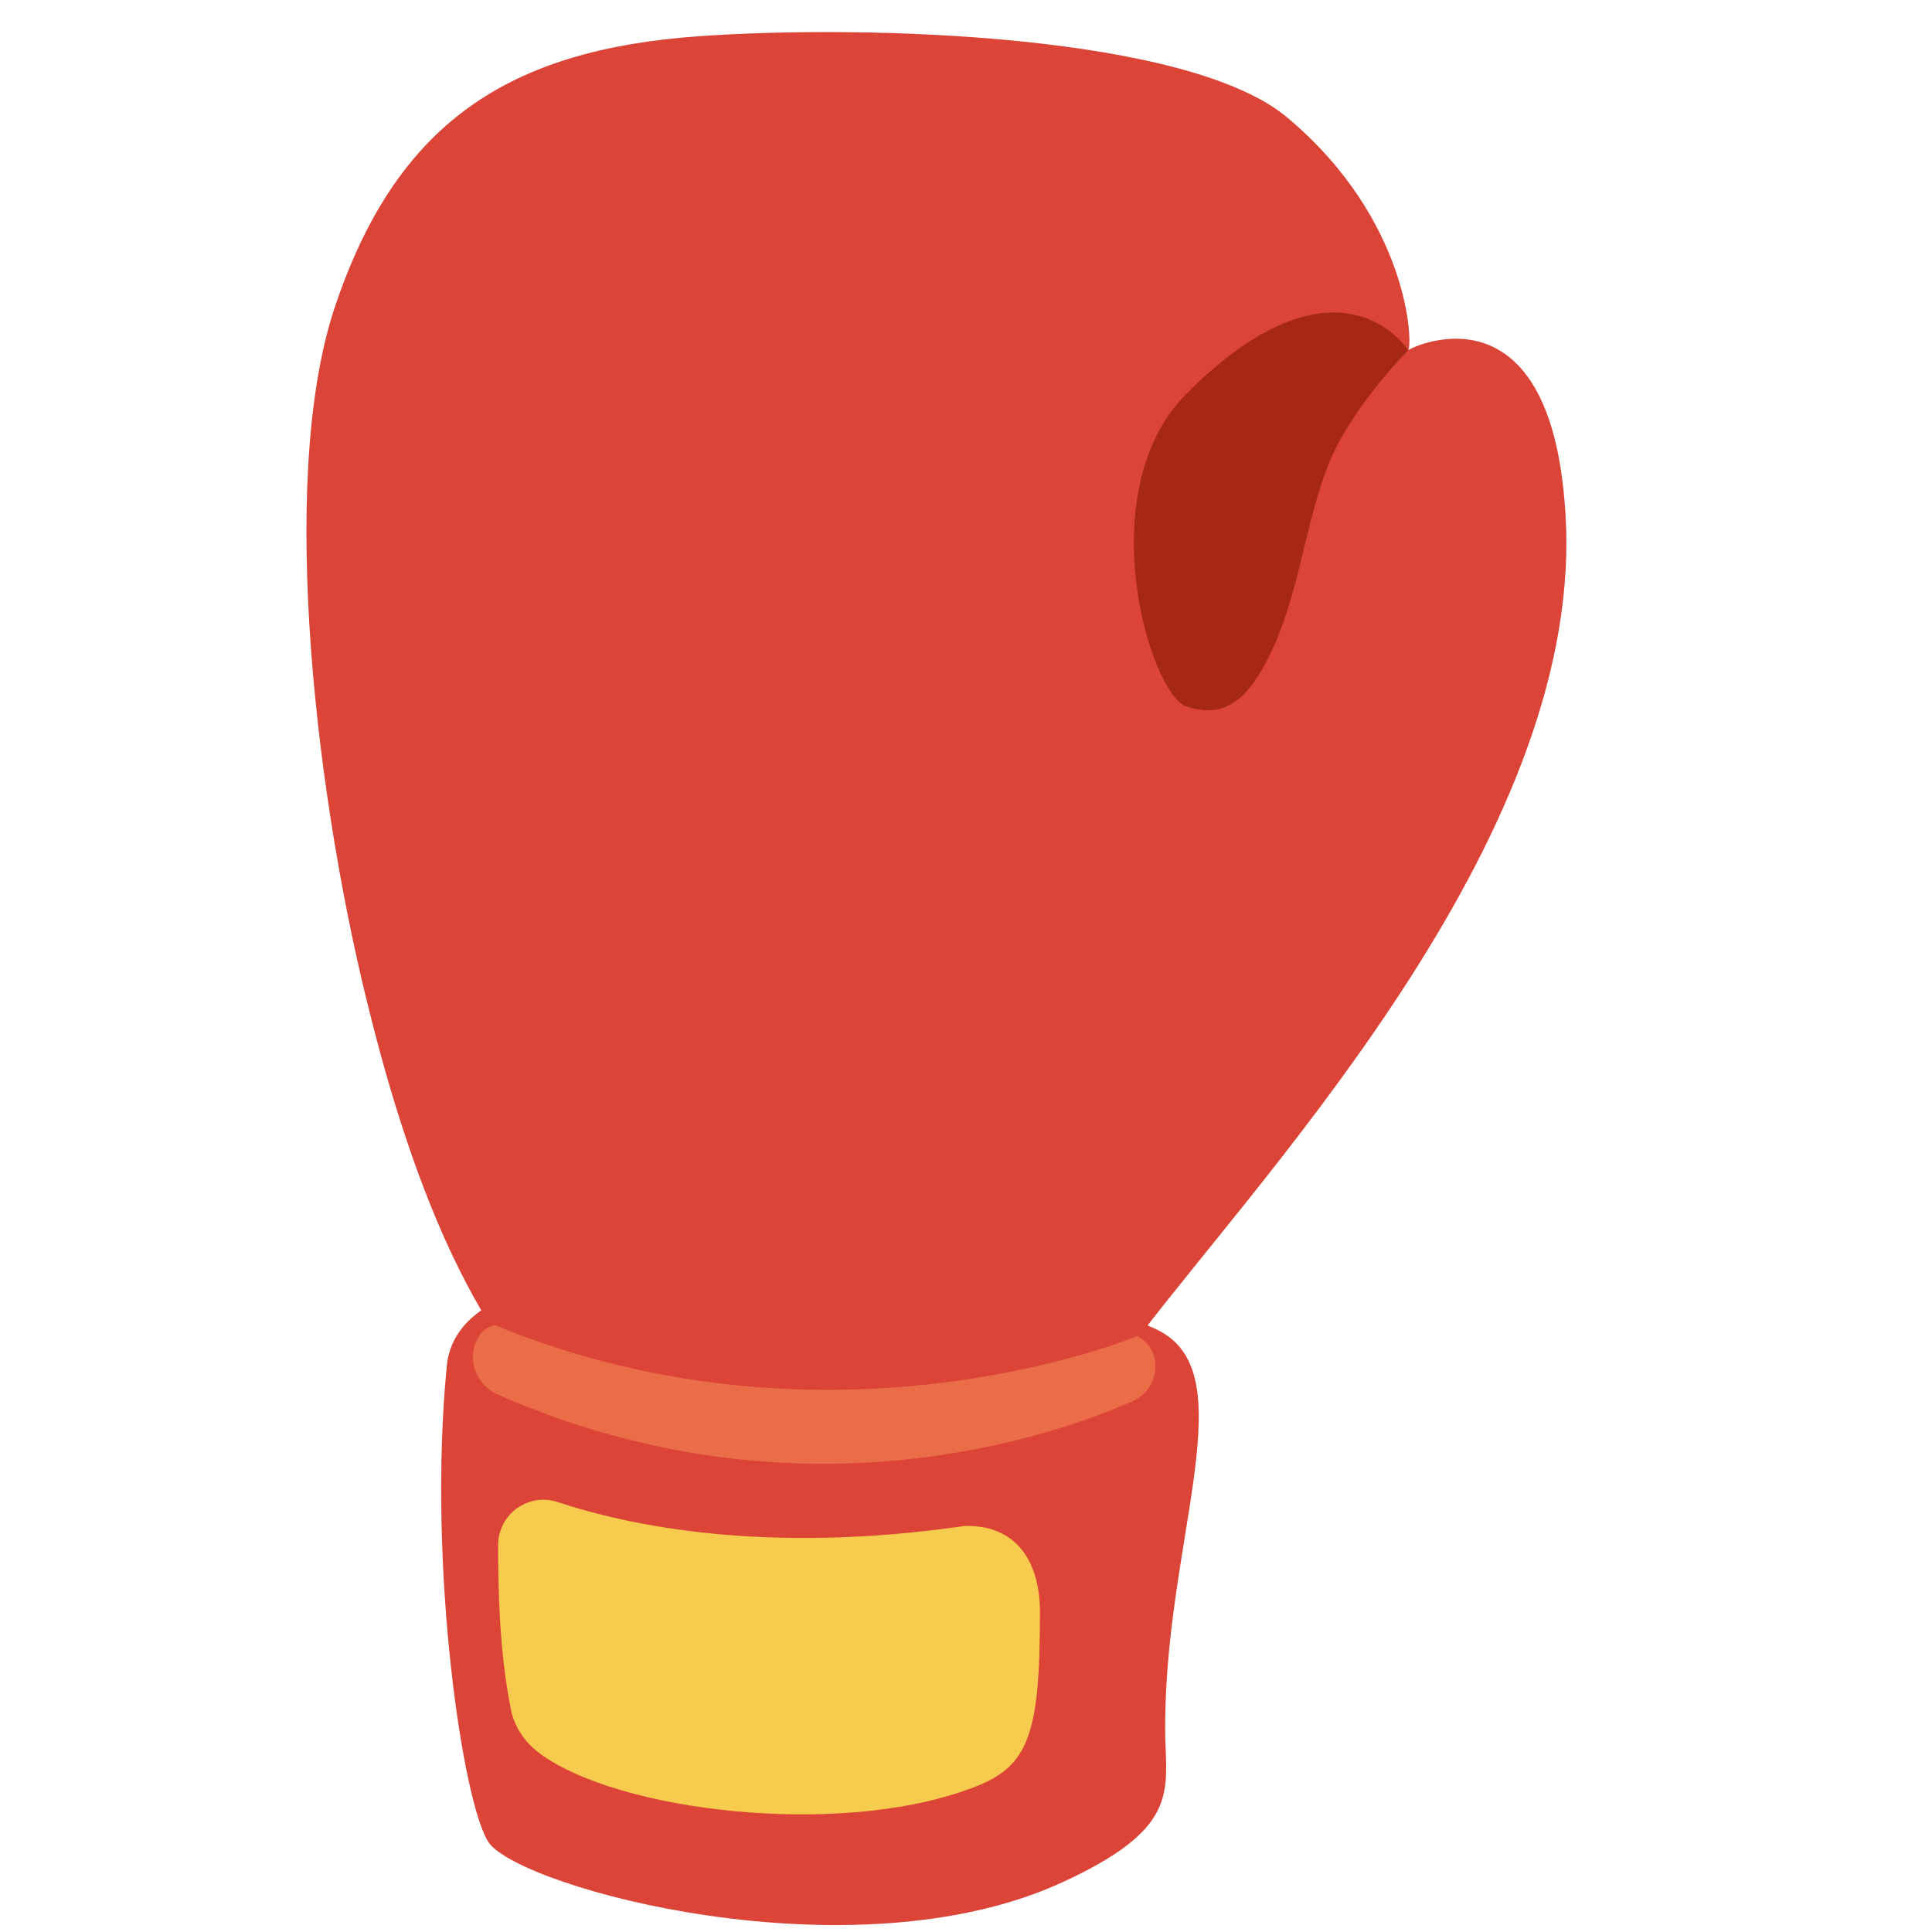
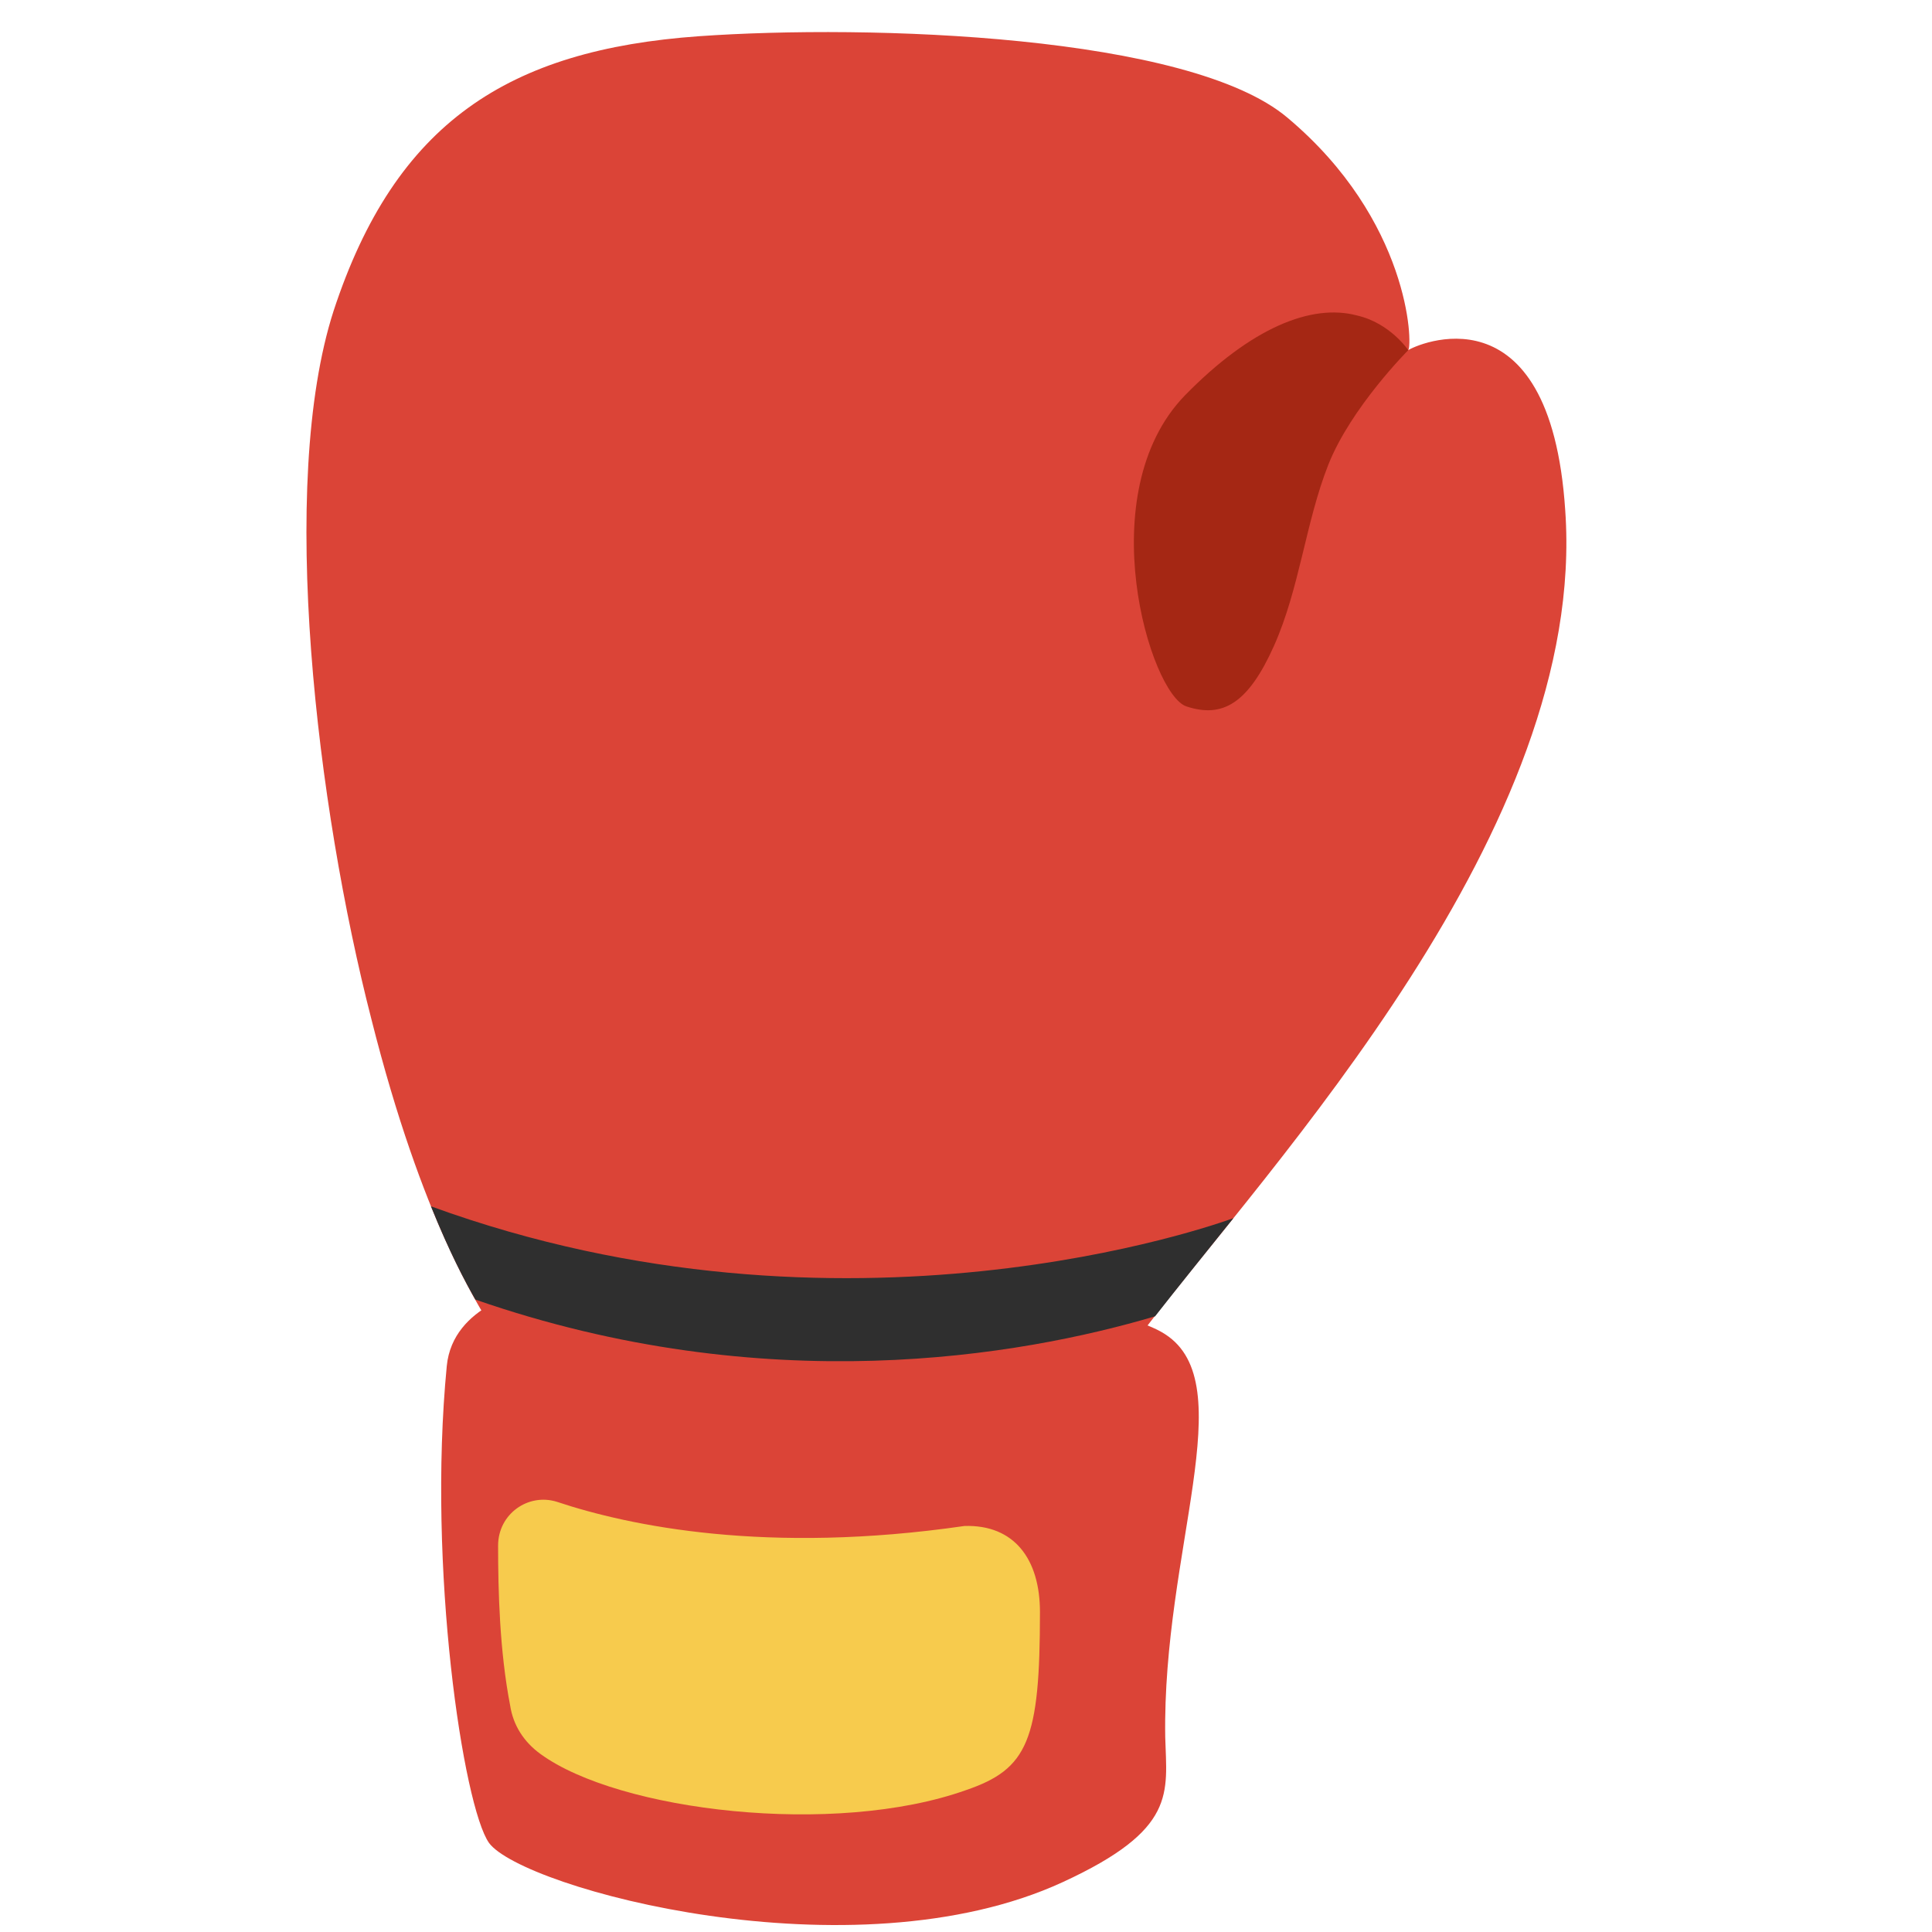
- <svg xmlns="http://www.w3.org/2000/svg" width="128" height="128">
-   <style>.st0{fill:#db4437}</style>
-   <path class="st0" d="M35 85.5s-5 .9-5.4 5c-1.3 13.4 1.1 29.2 2.8 31.6 2.2 3 24.1 9 38 2.6 7.6-3.5 6.9-5.9 6.8-9.6-.2-12.4 5.1-23.4 0-26.7-5-3.3-33.9-5-42.2-2.9z" />
-   <path d="M33.8 113c.2 1.3.9 2.4 2 3.2 5.2 3.8 19.5 5.5 28.2 2.4 4.1-1.4 4.9-3.3 4.9-11.8 0-3.5-1.7-5.8-5-5.7-13.1 1.9-22.2 0-27-1.6-1.9-.6-3.9.8-3.9 2.9 0 3 .1 7 .8 10.6z" fill="#f7cb4d" />
-   <path class="st0" d="M93.3 23.2c.3-.4.1-8.6-8-15.4-6.5-5.5-27.7-6.2-39-5.4-12.6.9-20.1 5.7-24.2 18.2-3.7 11.5-1.1 32.9 2.5 46.9C28 81 31.7 86.4 32.4 87.7l43.1.8c8.7-11.4 29.7-33.6 28.2-54.7-1-15.1-10-10.9-10.4-10.6z" />
-   <path d="M31.6 88.8c-.7 1.3 0 3 1.4 3.6 20 8.8 37.2 2.6 42.1.4 1.7-.8 2-3.2.4-4.2 0 0-.1 0-.1-.1 0 0-20.2 8.5-42.6-.7-.6.1-1 .5-1.2 1z" fill="#ea6d47" />
-   <path class="st0" d="M75.4 88.4l-42.6-.7c22.4 9.3 42.6.7 42.6.7z" />
-   <path d="M93.3 23.2S89.5 27 88 30.8s-1.9 8.2-3.6 12-3.4 4.8-5.8 4c-2.4-.8-6.4-14.1-.1-20.6 4.4-4.5 8.4-6.1 11.4-5.3 2.2.5 3.4 2.3 3.4 2.3z" fill="#a52714" />
+ <svg xmlns="http://www.w3.org/2000/svg" width="128" height="128" version="1.1" id="svg16">
+   <defs id="defs20" />
+   <style id="style2">.st0{fill:#db4437}</style>
+   <path class="st0" d="M35 85.5s-5 .9-5.4 5c-1.3 13.4 1.1 29.2 2.8 31.6 2.2 3 24.1 9 38 2.6 7.6-3.5 6.9-5.9 6.8-9.6-.2-12.4 5.1-23.4 0-26.7-5-3.3-33.9-5-42.2-2.9z" id="path4" />
+   <path d="M33.8 113c.2 1.3.9 2.4 2 3.2 5.2 3.8 19.5 5.5 28.2 2.4 4.1-1.4 4.9-3.3 4.9-11.8 0-3.5-1.7-5.8-5-5.7-13.1 1.9-22.2 0-27-1.6-1.9-.6-3.9.8-3.9 2.9 0 3 .1 7 .8 10.6z" fill="#f7cb4d" id="path6" />
+   <path class="st0" d="M93.3 23.2c.3-.4.1-8.6-8-15.4-6.5-5.5-27.7-6.2-39-5.4-12.6.9-20.1 5.7-24.2 18.2-3.7 11.5-1.1 32.9 2.5 46.9C28 81 31.7 86.4 32.4 87.7l43.1.8c8.7-11.4 29.7-33.6 28.2-54.7-1-15.1-10-10.9-10.4-10.6z" id="path8" />
+   <path class="st0" d="M75.4 88.4l-42.6-.7c22.4 9.3 42.6.7 42.6.7z" id="path12" />
+   <path d="M93.3 23.2S89.5 27 88 30.8s-1.9 8.2-3.6 12-3.4 4.8-5.8 4c-2.4-.8-6.4-14.1-.1-20.6 4.4-4.5 8.4-6.1 11.4-5.3 2.2.5 3.4 2.3 3.4 2.3z" fill="#a52714" id="path14" />
+   <path id="path10" style="fill:#2f2f2f;fill-opacity:1;stroke-width:1" d="M 28.553 79.922 C 29.792 82.991 30.798 84.883 31.496 86.102 C 50.736 92.785 67.592 89.853 76.525 87.209 C 76.526 87.209 76.527 87.209 76.527 87.209 C 78.024 85.297 79.804 83.086 81.717 80.705 C 80.61 81.112 56.008 89.93 28.553 79.922 z " />
</svg>
